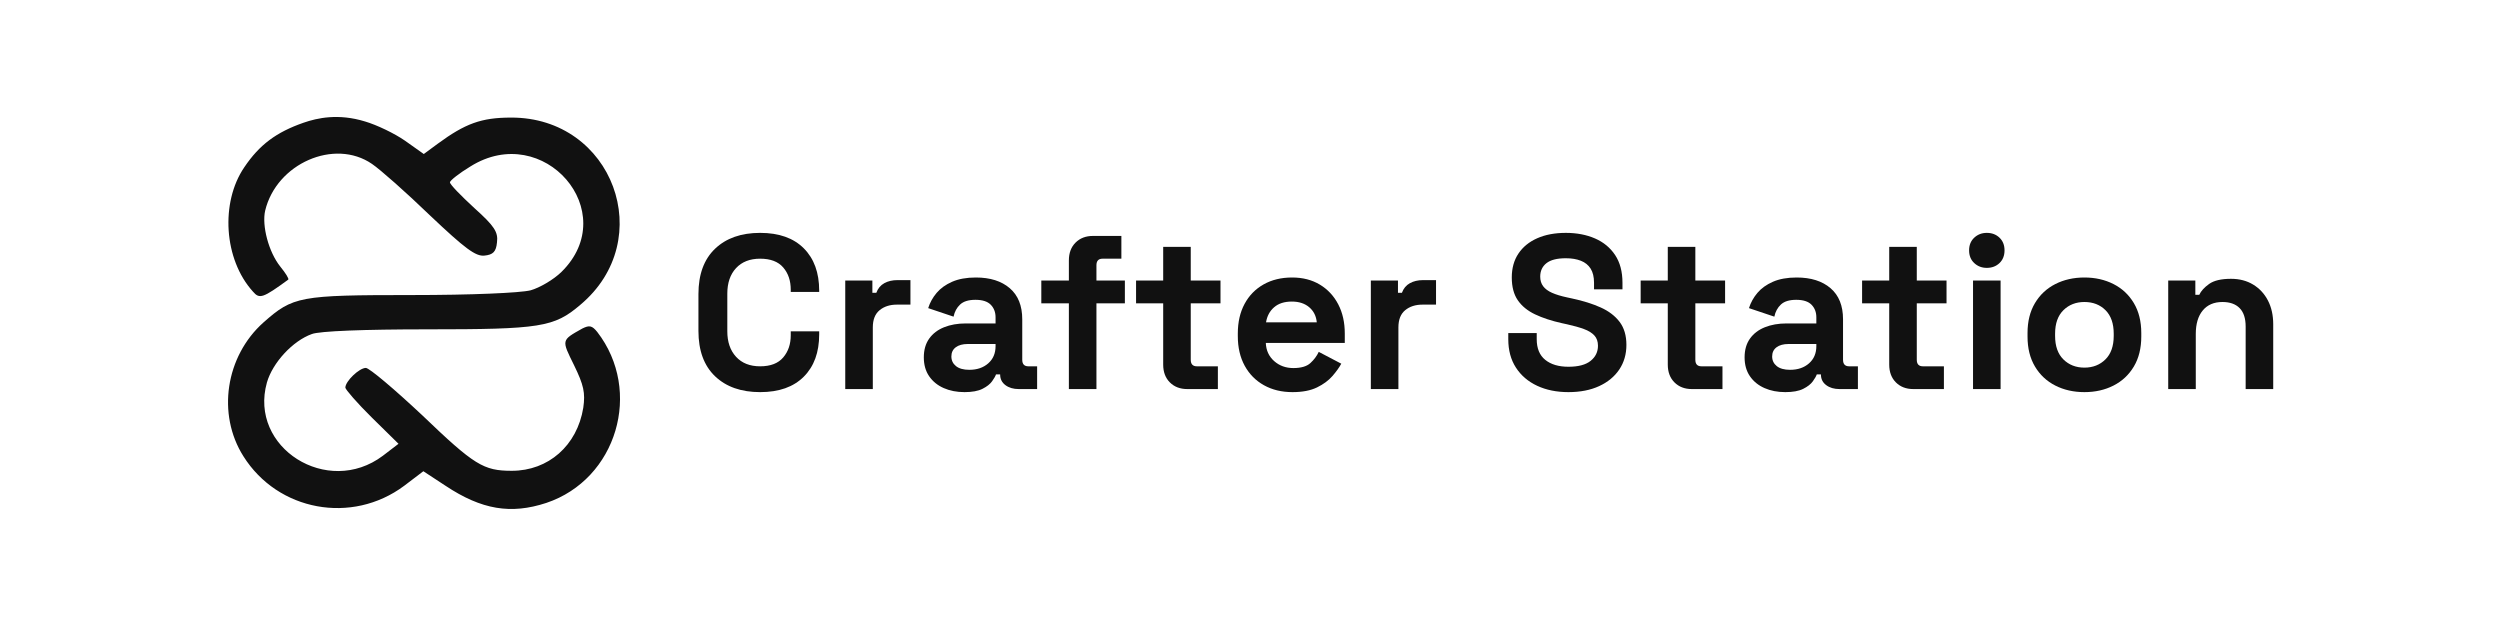
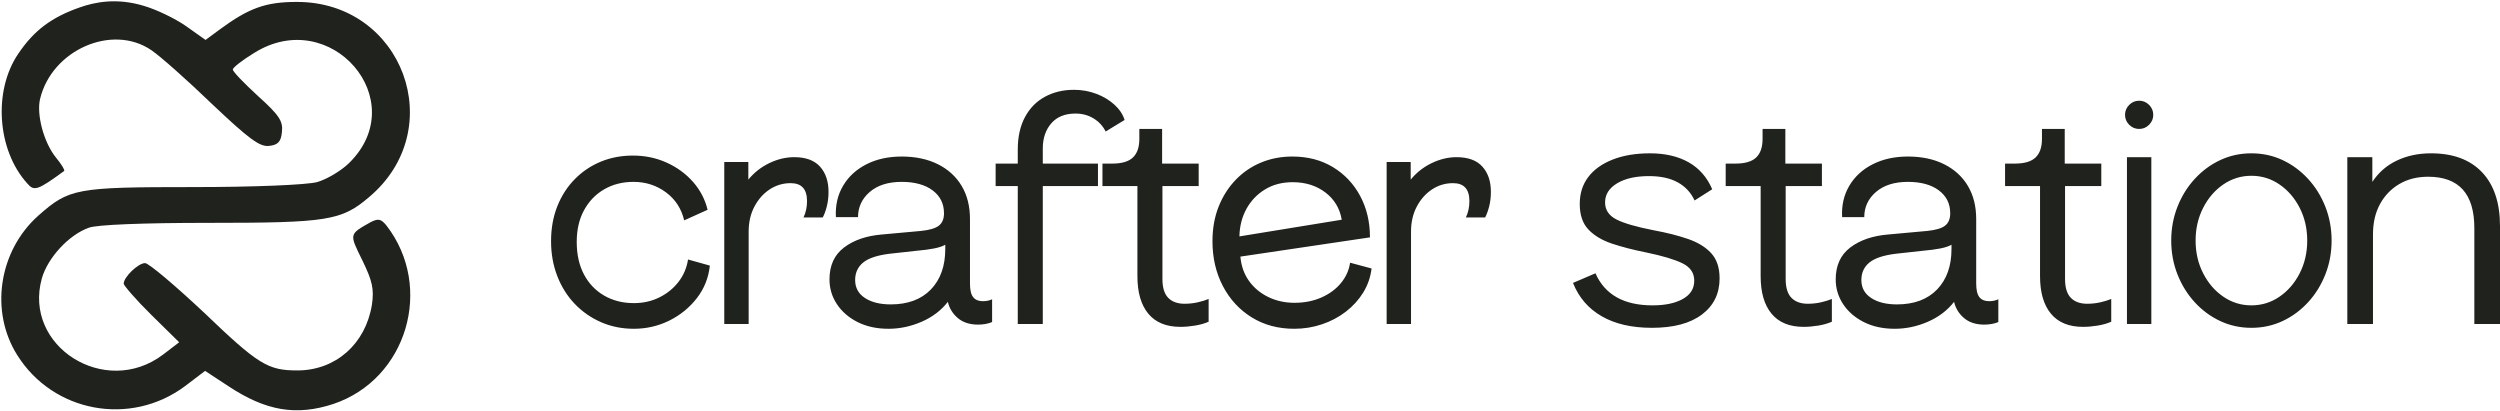
- <svg xmlns="http://www.w3.org/2000/svg" width="1600" height="400" viewBox="0 0 1600 400">
-   <g fill="#111111">
-     <path transform="translate(145.140 74.07) scale(.98)" d="M116.419 16.327C109.59 11.568 97.922 5.969 90.239 3.73C72.88 -1.589 59.179 1.405 50.114 4.569C32.47 10.728 21.372 18.846 11.412 33.683C-4.239 56.638 -1.963 93.869 17.104 114.864C21.372 119.903 23.649 119.063 40.154 107.026C40.723 106.466 38.447 102.827 35.032 98.628C27.348 89.11 22.795 71.754 25.072 61.956C32.47 31.163 70.319 14.647 94.792 31.443C100.199 35.083 117.273 50.199 132.64 65.036C155.691 86.871 162.52 91.909 168.212 91.35C173.903 90.79 175.895 88.83 176.464 82.671C177.318 75.953 174.757 72.034 161.667 60.277C152.845 52.158 145.731 44.88 145.731 43.48C145.731 42.361 151.707 37.602 159.105 33.123C206.914 3.17 258.421 62.796 218.581 101.987C213.459 107.026 204.353 112.345 198.377 114.024C191.547 115.704 159.959 117.104 120.688 117.104C47.268 117.104 43.284 117.943 23.933 135.02C-0.825 157.134 -6.516 194.926 10.843 222.359C33.324 258.191 81.702 267.149 115.85 241.675L128.372 232.157L142.885 241.675C166.504 257.351 185.571 260.431 208.621 252.872C254.722 237.476 271.796 179.809 241.916 141.178C238.501 136.979 236.794 136.699 232.241 138.939C218.297 146.777 218.581 146.217 226.834 163.013C233.094 175.89 234.233 180.929 232.81 190.727C228.826 215.361 210.044 231.877 186.14 231.877C167.643 231.877 161.667 228.238 127.518 195.486C109.59 178.689 93.085 164.693 90.808 164.693C86.539 164.693 77.433 173.371 77.433 177.57C77.433 178.689 85.117 187.647 94.792 197.165L112.151 214.241L101.906 222.08C65.766 249.233 14.258 216.761 26.21 174.211C29.909 161.333 43 147.057 55.521 142.578C60.359 140.618 90.239 139.498 130.648 139.498C204.922 139.498 213.744 138.099 230.818 123.542C281.757 80.992 252.161 0.93 185.571 1.21C166.22 1.21 155.691 5.129 137.762 18.286L128.656 25.005L116.419 16.327Z" />
-     <g transform="translate(440.000 249.000) scale(0.14 -0.14)">
-       <path d="M332 -14Q202 -14 126 58.5Q50 131 50 266L50 434Q50 569 126 641.5Q202 714 332 714Q461 714 531.5 643.5Q602 573 602 450L602 444L472 444L472 454Q472 516 437.5 556Q403 596 332 596Q262 596 222 553Q182 510 182 436L182 264Q182 191 222 147.5Q262 104 332 104Q403 104 437.5 144.5Q472 185 472 246L472 264L602 264L602 250Q602 127 531.5 56.5Q461 -14 332 -14Z" transform="translate(0.000 0.000)" />
-       <path d="M70 0L70 496L194 496L194 440L212 440Q223 470 248.5 484Q274 498 308 498L368 498L368 386L306 386Q258 386 227 360.5Q196 335 196 282L196 0Z" transform="translate(651.143 0.000)" />
-       <path d="M224 -14Q171 -14 129 4.5Q87 23 62.5 58.5Q38 94 38 145Q38 196 62.5 230.5Q87 265 130.5 282.5Q174 300 230 300L366 300L366 328Q366 363 344 385.5Q322 408 274 408Q227 408 204 386.5Q181 365 174 331L58 370Q70 408 96.5 439.5Q123 471 167.5 490.5Q212 510 276 510Q374 510 431 461Q488 412 488 319L488 134Q488 104 516 104L556 104L556 0L472 0Q435 0 411 18Q387 36 387 66L387 67L368 67Q364 55 350 35.5Q336 16 306 1Q276 -14 224 -14ZM246 88Q299 88 332.5 117.5Q366 147 366 196L366 206L239 206Q204 206 184 191Q164 176 164 149Q164 122 185 105Q206 88 246 88Z" transform="translate(1042.286 0.000)" />
-       <path d="M152 0L152 392L26 392L26 496L152 496L152 588Q152 639 182.5 669.5Q213 700 262 700L392 700L392 596L306 596Q278 596 278 566L278 496L408 496L408 392L278 392L278 0Z" transform="translate(1591.429 0.000)" />
-       <path d="M260 0Q211 0 180.5 30.5Q150 61 150 112L150 392L26 392L26 496L150 496L150 650L276 650L276 496L412 496L412 392L276 392L276 134Q276 104 304 104L400 104L400 0Z" transform="translate(2024.571 0.000)" />
-       <path d="M296 -14Q222 -14 165.5 17.5Q109 49 77.5 106.5Q46 164 46 242L46 254Q46 332 77 389.5Q108 447 164 478.5Q220 510 294 510Q367 510 421 477.5Q475 445 505 387.5Q535 330 535 254L535 211L174 211Q176 160 212 128Q248 96 300 96Q353 96 378 119Q403 142 416 170L519 116Q505 90 478.5 59.5Q452 29 408 7.5Q364 -14 296 -14ZM175 305L407 305Q403 348 372.5 374Q342 400 293 400Q242 400 212 374Q182 348 175 305Z" transform="translate(2469.714 0.000)" />
-       <path d="M70 0L70 496L194 496L194 440L212 440Q223 470 248.5 484Q274 498 308 498L368 498L368 386L306 386Q258 386 227 360.5Q196 335 196 282L196 0Z" transform="translate(3053.857 0.000)" />
-       <path d="M309 -14Q228 -14 166 15Q104 44 69 98Q34 152 34 228L34 256L164 256L164 228Q164 165 203 133.5Q242 102 309 102Q377 102 410.5 129Q444 156 444 198Q444 227 427.5 245Q411 263 379.5 274.5Q348 286 303 296L280 301Q208 317 156.5 341.5Q105 366 77.5 406Q50 446 50 510Q50 574 80.5 619.5Q111 665 166.5 689.5Q222 714 297 714Q372 714 430.5 688.5Q489 663 522.5 612.5Q556 562 556 486L556 456L426 456L426 486Q426 526 410.5 550.5Q395 575 366 586.5Q337 598 297 598Q237 598 208.5 575.5Q180 553 180 514Q180 488 193.5 470Q207 452 234 440Q261 428 303 419L326 414Q401 398 456.5 373Q512 348 543 307Q574 266 574 202Q574 138 541.5 89.5Q509 41 449.5 13.5Q390 -14 309 -14Z" transform="translate(3718.143 0.000)" />
-       <path d="M260 0Q211 0 180.5 30.5Q150 61 150 112L150 392L26 392L26 496L150 496L150 650L276 650L276 496L412 496L412 392L276 392L276 134Q276 104 304 104L400 104L400 0Z" transform="translate(4331.286 0.000)" />
-       <path d="M224 -14Q171 -14 129 4.5Q87 23 62.5 58.5Q38 94 38 145Q38 196 62.5 230.5Q87 265 130.5 282.5Q174 300 230 300L366 300L366 328Q366 363 344 385.5Q322 408 274 408Q227 408 204 386.5Q181 365 174 331L58 370Q70 408 96.5 439.5Q123 471 167.5 490.5Q212 510 276 510Q374 510 431 461Q488 412 488 319L488 134Q488 104 516 104L556 104L556 0L472 0Q435 0 411 18Q387 36 387 66L387 67L368 67Q364 55 350 35.5Q336 16 306 1Q276 -14 224 -14ZM246 88Q299 88 332.5 117.5Q366 147 366 196L366 206L239 206Q204 206 184 191Q164 176 164 149Q164 122 185 105Q206 88 246 88Z" transform="translate(4794.429 0.000)" />
-       <path d="M260 0Q211 0 180.5 30.5Q150 61 150 112L150 392L26 392L26 496L150 496L150 650L276 650L276 496L412 496L412 392L276 392L276 134Q276 104 304 104L400 104L400 0Z" transform="translate(5343.571 0.000)" />
-       <path d="M70 0L70 496L196 496L196 0ZM133 554Q99 554 75.5 576Q52 598 52 634Q52 670 75.5 692Q99 714 133 714Q168 714 191 692Q214 670 214 634Q214 598 191 576Q168 554 133 554Z" transform="translate(5806.714 0.000)" />
-       <path d="M306 -14Q232 -14 173 16Q114 46 80 103Q46 160 46 240L46 256Q46 336 80 393Q114 450 173 480Q232 510 306 510Q380 510 439 480Q498 450 532 393Q566 336 566 256L566 240Q566 160 532 103Q498 46 439 16Q380 -14 306 -14ZM306 98Q364 98 402 135.5Q440 173 440 243L440 253Q440 323 402.5 360.5Q365 398 306 398Q248 398 210 360.5Q172 323 172 253L172 243Q172 173 210 135.5Q248 98 306 98Z" transform="translate(6079.857 0.000)" />
-       <path d="M70 0L70 496L194 496L194 431L212 431Q224 457 257 480.5Q290 504 357 504Q415 504 458.5 477.5Q502 451 526 404.5Q550 358 550 296L550 0L424 0L424 286Q424 342 396.5 370Q369 398 318 398Q260 398 228 359.5Q196 321 196 252L196 0Z" transform="translate(6699.000 0.000)" />
-     </g>
+ <svg xmlns="http://www.w3.org/2000/svg" viewBox="0.000 0.000 194.850 32.000" width="194.85" height="32.00">
+   <g fill="#20221D">
+     <path transform="translate(0 0) scale(0.124514)" d="M116.419 16.327C109.59 11.568 97.922 5.969 90.239 3.73C72.88 -1.589 59.179 1.405 50.114 4.569C32.47 10.728 21.372 18.846 11.412 33.683C-4.239 56.638 -1.963 93.869 17.104 114.864C21.372 119.903 23.649 119.063 40.154 107.026C40.723 106.466 38.447 102.827 35.032 98.628C27.348 89.11 22.795 71.754 25.072 61.956C32.47 31.163 70.319 14.647 94.792 31.443C100.199 35.083 117.273 50.199 132.64 65.036C155.691 86.871 162.52 91.909 168.212 91.35C173.903 90.79 175.895 88.83 176.464 82.671C177.318 75.953 174.757 72.034 161.667 60.277C152.845 52.158 145.731 44.88 145.731 43.48C145.731 42.361 151.707 37.602 159.105 33.123C206.914 3.17 258.421 62.796 218.581 101.987C213.459 107.026 204.353 112.345 198.377 114.024C191.547 115.704 159.959 117.104 120.688 117.104C47.268 117.104 43.284 117.943 23.933 135.02C-0.825 157.134 -6.516 194.926 10.843 222.359C33.324 258.191 81.702 267.149 115.85 241.675L128.372 232.157L142.885 241.675C166.504 257.351 185.571 260.431 208.621 252.872C254.722 237.476 271.796 179.809 241.916 141.178C238.501 136.979 236.794 136.699 232.241 138.939C218.297 146.777 218.581 146.217 226.834 163.013C233.094 175.89 234.233 180.929 232.81 190.727C228.826 215.361 210.044 231.877 186.14 231.877C167.643 231.877 161.667 228.238 127.518 195.486C109.59 178.689 93.085 164.693 90.808 164.693C86.539 164.693 77.433 173.371 77.433 177.57C77.433 178.689 85.117 187.647 94.792 197.165L112.151 214.241L101.906 222.08C65.766 249.233 14.258 216.761 26.21 174.211C29.909 161.333 43 147.057 55.521 142.578C60.359 140.618 90.239 139.498 130.648 139.498C204.922 139.498 213.744 138.099 230.818 123.542C281.757 80.992 252.161 0.93 185.571 1.21C166.22 1.21 155.691 5.129 137.762 18.286L128.656 25.005L116.419 16.327Z" />
+     <path d="M49.4 23.625L49.4 23.625Q50.5 23.625 51.4 23.175Q52.3 22.725 52.888 21.962Q53.475 21.2 53.625 20.225L53.625 20.225L55.325 20.7Q55.175 22.125 54.313 23.238Q53.45 24.35 52.163 24.988Q50.875 25.625 49.4 25.625L49.4 25.625Q48.025 25.625 46.85 25.113Q45.675 24.6 44.8 23.688Q43.925 22.775 43.438 21.525Q42.95 20.275 42.95 18.8L42.95 18.8Q42.95 17.3 43.438 16.075Q43.925 14.85 44.8 13.962Q45.675 13.075 46.825 12.6Q47.975 12.125 49.325 12.125L49.325 12.125Q50.75 12.125 51.962 12.675Q53.175 13.225 54.013 14.175Q54.85 15.125 55.15 16.35L55.15 16.35L53.325 17.175Q53 15.8 51.9 14.987Q50.8 14.175 49.375 14.175L49.375 14.175Q48.1 14.175 47.1 14.75Q46.1 15.325 45.525 16.375Q44.95 17.425 44.95 18.85L44.95 18.85Q44.95 20.325 45.513 21.387Q46.075 22.45 47.087 23.038Q48.1 23.625 49.4 23.625M61.9 12.25L61.9 12.25Q63.25 12.25 63.912 12.987Q64.575 13.725 64.575 14.95L64.575 14.95Q64.575 15.575 64.438 16.1Q64.3 16.625 64.125 16.95L64.125 16.95L62.625 16.95Q62.9 16.375 62.9 15.675L62.9 15.675Q62.9 14.275 61.625 14.275L61.625 14.275Q60.725 14.275 59.987 14.762Q59.25 15.25 58.8 16.1Q58.35 16.95 58.35 18.05L58.35 18.05L58.35 25.25L56.45 25.25L56.45 12.625L58.325 12.625L58.325 14Q59 13.175 59.962 12.712Q60.925 12.25 61.9 12.25M76.6 23.475L76.6 23.475Q76.8 23.475 76.987 23.438Q77.175 23.4 77.325 23.325L77.325 23.325L77.325 25.1Q76.85 25.3 76.225 25.3L76.225 25.3Q75.25 25.3 74.65 24.788Q74.05 24.275 73.875 23.525L73.875 23.525Q73.1 24.525 71.837 25.075Q70.575 25.625 69.25 25.625L69.25 25.625Q67.875 25.625 66.837 25.1Q65.8 24.575 65.225 23.7Q64.65 22.825 64.65 21.775L64.65 21.775Q64.65 20.15 65.787 19.288Q66.925 18.425 68.75 18.275L68.75 18.275L71.775 18Q72.775 17.9 73.175 17.587Q73.575 17.275 73.575 16.625L73.575 16.625Q73.575 15.5 72.688 14.837Q71.8 14.175 70.275 14.175L70.275 14.175Q68.7 14.175 67.787 14.962Q66.875 15.75 66.875 16.925L66.875 16.925L65.15 16.925Q65.075 15.55 65.712 14.475Q66.35 13.4 67.537 12.8Q68.725 12.2 70.275 12.2L70.275 12.2Q71.9 12.2 73.1 12.8Q74.3 13.4 74.95 14.487Q75.6 15.575 75.6 17.075L75.6 17.075L75.6 22.1Q75.6 22.85 75.85 23.163Q76.1 23.475 76.6 23.475M69.425 23.725L69.425 23.725Q71.425 23.725 72.55 22.563Q73.675 21.4 73.675 19.4L73.675 19.4L73.675 19.075Q73.375 19.25 72.813 19.363Q72.25 19.475 71.4 19.55L71.4 19.55L69.35 19.775Q67.9 19.95 67.275 20.462Q66.65 20.975 66.65 21.825L66.65 21.825Q66.65 22.725 67.412 23.225Q68.175 23.725 69.425 23.725M83.825 8.85L83.825 8.85Q82.6 8.85 81.938 9.612Q81.275 10.375 81.275 11.575L81.275 11.575L81.275 12.75L85.575 12.75L85.575 14.5L81.275 14.5L81.275 25.25L79.325 25.25L79.325 14.5L77.6 14.5L77.6 12.75L79.325 12.75L79.325 11.65Q79.325 10.175 79.887 9.125Q80.45 8.075 81.45 7.537Q82.45 7 83.7 7L83.7 7Q84.625 7 85.45 7.313Q86.275 7.625 86.862 8.162Q87.45 8.7 87.65 9.35L87.65 9.35L86.175 10.25Q85.85 9.6 85.225 9.225Q84.6 8.85 83.825 8.85M92.325 23.675L92.325 23.675Q92.85 23.675 93.35 23.563Q93.85 23.45 94.2 23.3L94.2 23.3L94.2 25.075Q93.75 25.275 93.15 25.375Q92.55 25.475 92 25.475L92 25.475Q90.35 25.475 89.5 24.45Q88.65 23.425 88.65 21.525L88.65 21.525L88.65 14.5L85.925 14.5L85.925 12.75L86.7 12.75Q87.8 12.75 88.3 12.275Q88.8 11.8 88.8 10.825L88.8 10.825L88.8 10.05L90.575 10.05L90.575 12.75L93.425 12.75L93.425 14.5L90.6 14.5L90.6 21.75Q90.6 22.75 91.05 23.212Q91.5 23.675 92.325 23.675M100.9 23.6L100.9 23.6Q102.05 23.6 102.987 23.188Q103.925 22.775 104.513 22.063Q105.1 21.35 105.225 20.475L105.225 20.475L106.9 20.925Q106.775 21.95 106.25 22.8Q105.725 23.65 104.9 24.288Q104.075 24.925 103.037 25.275Q102 25.625 100.875 25.625L100.875 25.625Q99 25.625 97.563 24.738Q96.125 23.85 95.313 22.3Q94.5 20.75 94.5 18.8L94.5 18.8Q94.5 17.3 94.987 16.087Q95.475 14.875 96.325 14Q97.175 13.125 98.3 12.662Q99.425 12.2 100.725 12.2L100.725 12.2Q102.525 12.2 103.888 13.025Q105.25 13.85 106.013 15.275Q106.775 16.7 106.775 18.5L106.775 18.5L96.675 20Q96.775 21.1 97.35 21.9Q97.925 22.7 98.85 23.15Q99.775 23.6 100.9 23.6M100.75 14.2L100.75 14.2Q99.525 14.2 98.6 14.762Q97.675 15.325 97.15 16.275Q96.625 17.225 96.6 18.425L96.6 18.425L104.575 17.125Q104.35 15.8 103.3 15Q102.25 14.2 100.75 14.2M113.525 12.25L113.525 12.25Q114.875 12.25 115.537 12.987Q116.2 13.725 116.2 14.95L116.2 14.95Q116.2 15.575 116.063 16.1Q115.925 16.625 115.75 16.95L115.75 16.95L114.25 16.95Q114.525 16.375 114.525 15.675L114.525 15.675Q114.525 14.275 113.25 14.275L113.25 14.275Q112.35 14.275 111.612 14.762Q110.875 15.25 110.425 16.1Q109.975 16.95 109.975 18.05L109.975 18.05L109.975 25.25L108.075 25.25L108.075 12.625L109.95 12.625L109.95 14Q110.625 13.175 111.587 12.712Q112.55 12.25 113.525 12.25M133.45 14.75L133.45 14.75L132.075 15.625Q131.65 14.7 130.762 14.212Q129.875 13.725 128.525 13.725L128.525 13.725Q126.975 13.725 126.037 14.287Q125.1 14.85 125.1 15.775L125.1 15.775Q125.1 16.65 125.975 17.1Q126.85 17.55 128.9 17.95L128.9 17.95Q130.4 18.225 131.563 18.625Q132.725 19.025 133.375 19.738Q134.025 20.45 134.025 21.7L134.025 21.7Q134.025 23.475 132.65 24.512Q131.275 25.55 128.75 25.55L128.75 25.55Q126.4 25.55 124.838 24.65Q123.275 23.75 122.6 22.05L122.6 22.05L124.35 21.3Q125.45 23.8 128.8 23.8L128.8 23.8Q130.275 23.8 131.162 23.3Q132.05 22.8 132.05 21.875L132.05 21.875Q132.05 20.975 131.137 20.525Q130.225 20.075 128.3 19.675L128.3 19.675Q126.8 19.375 125.638 18.988Q124.475 18.6 123.8 17.887Q123.125 17.175 123.125 15.9L123.125 15.9Q123.125 14.675 123.787 13.8Q124.45 12.925 125.688 12.438Q126.925 11.95 128.6 11.95L128.6 11.95Q130.375 11.95 131.613 12.65Q132.85 13.35 133.45 14.75M140.9 23.675L140.9 23.675Q141.425 23.675 141.925 23.563Q142.425 23.45 142.775 23.3L142.775 23.3L142.775 25.075Q142.325 25.275 141.725 25.375Q141.125 25.475 140.575 25.475L140.575 25.475Q138.925 25.475 138.075 24.45Q137.225 23.425 137.225 21.525L137.225 21.525L137.225 14.5L134.5 14.5L134.5 12.75L135.275 12.75Q136.375 12.75 136.875 12.275Q137.375 11.8 137.375 10.825L137.375 10.825L137.375 10.05L139.15 10.05L139.15 12.75L142 12.75L142 14.5L139.175 14.5L139.175 21.75Q139.175 22.75 139.625 23.212Q140.075 23.675 140.9 23.675M155.025 23.475L155.025 23.475Q155.225 23.475 155.412 23.438Q155.6 23.4 155.75 23.325L155.75 23.325L155.75 25.1Q155.275 25.3 154.65 25.3L154.65 25.3Q153.675 25.3 153.075 24.788Q152.475 24.275 152.3 23.525L152.3 23.525Q151.525 24.525 150.262 25.075Q149 25.625 147.675 25.625L147.675 25.625Q146.3 25.625 145.262 25.1Q144.225 24.575 143.65 23.7Q143.075 22.825 143.075 21.775L143.075 21.775Q143.075 20.15 144.213 19.288Q145.35 18.425 147.175 18.275L147.175 18.275L150.2 18Q151.2 17.9 151.6 17.587Q152 17.275 152 16.625L152 16.625Q152 15.5 151.113 14.837Q150.225 14.175 148.7 14.175L148.7 14.175Q147.125 14.175 146.213 14.962Q145.3 15.75 145.3 16.925L145.3 16.925L143.575 16.925Q143.5 15.55 144.137 14.475Q144.775 13.4 145.963 12.8Q147.15 12.2 148.7 12.2L148.7 12.2Q150.325 12.2 151.525 12.8Q152.725 13.4 153.375 14.487Q154.025 15.575 154.025 17.075L154.025 17.075L154.025 22.1Q154.025 22.85 154.275 23.163Q154.525 23.475 155.025 23.475M147.85 23.725L147.85 23.725Q149.85 23.725 150.975 22.563Q152.1 21.4 152.1 19.4L152.1 19.4L152.1 19.075Q151.8 19.25 151.238 19.363Q150.675 19.475 149.825 19.55L149.825 19.55L147.775 19.775Q146.325 19.95 145.7 20.462Q145.075 20.975 145.075 21.825L145.075 21.825Q145.075 22.725 145.838 23.225Q146.6 23.725 147.85 23.725M162.675 23.675L162.675 23.675Q163.2 23.675 163.7 23.563Q164.2 23.45 164.55 23.3L164.55 23.3L164.55 25.075Q164.1 25.275 163.5 25.375Q162.9 25.475 162.35 25.475L162.35 25.475Q160.7 25.475 159.85 24.45Q159 23.425 159 21.525L159 21.525L159 14.5L156.275 14.5L156.275 12.75L157.05 12.75Q158.15 12.75 158.65 12.275Q159.15 11.8 159.15 10.825L159.15 10.825L159.15 10.05L160.925 10.05L160.925 12.75L163.775 12.75L163.775 14.5L160.95 14.5L160.95 21.75Q160.95 22.75 161.4 23.212Q161.85 23.675 162.675 23.675M167.675 25.25L165.775 25.25L165.775 12.25L167.675 12.25L167.675 25.25M167.825 8.95L167.825 8.95Q167.825 9.4 167.5 9.725Q167.175 10.05 166.725 10.05L166.725 10.05Q166.275 10.05 165.95 9.725Q165.625 9.4 165.625 8.95L165.625 8.95Q165.625 8.5 165.95 8.175Q166.275 7.85 166.725 7.85L166.725 7.85Q167.175 7.85 167.5 8.175Q167.825 8.5 167.825 8.95M181.725 18.75L181.725 18.75Q181.725 20.15 181.238 21.387Q180.75 22.625 179.888 23.563Q179.025 24.5 177.9 25.025Q176.775 25.55 175.475 25.55L175.475 25.55Q174.175 25.55 173.05 25.025Q171.925 24.5 171.063 23.563Q170.2 22.625 169.713 21.387Q169.225 20.15 169.225 18.75L169.225 18.75Q169.225 17.35 169.713 16.112Q170.2 14.875 171.063 13.938Q171.925 13 173.05 12.475Q174.175 11.95 175.475 11.95L175.475 11.95Q176.775 11.95 177.9 12.475Q179.025 13 179.888 13.938Q180.75 14.875 181.238 16.112Q181.725 17.35 181.725 18.75M179.825 18.75L179.825 18.75Q179.825 17.35 179.238 16.2Q178.65 15.05 177.662 14.375Q176.675 13.7 175.475 13.7L175.475 13.7Q174.275 13.7 173.287 14.375Q172.3 15.05 171.713 16.2Q171.125 17.35 171.125 18.75L171.125 18.75Q171.125 20.15 171.713 21.3Q172.3 22.45 173.287 23.125Q174.275 23.8 175.475 23.8L175.475 23.8Q176.675 23.8 177.662 23.125Q178.65 22.45 179.238 21.3Q179.825 20.15 179.825 18.75M184.95 25.25L182.95 25.25L182.95 12.25L184.9 12.25L184.9 14.175Q185.625 13.075 186.813 12.512Q188 11.95 189.475 11.95L189.475 11.95Q192.05 11.95 193.45 13.425Q194.85 14.9 194.85 17.625L194.85 17.625L194.85 25.25L192.85 25.25L192.85 17.775Q192.85 13.775 189.25 13.775L189.25 13.775Q187.975 13.775 187.013 14.337Q186.05 14.9 185.5 15.9Q184.95 16.9 184.95 18.275L184.95 18.275L184.95 25.25" />
  </g>
</svg>
